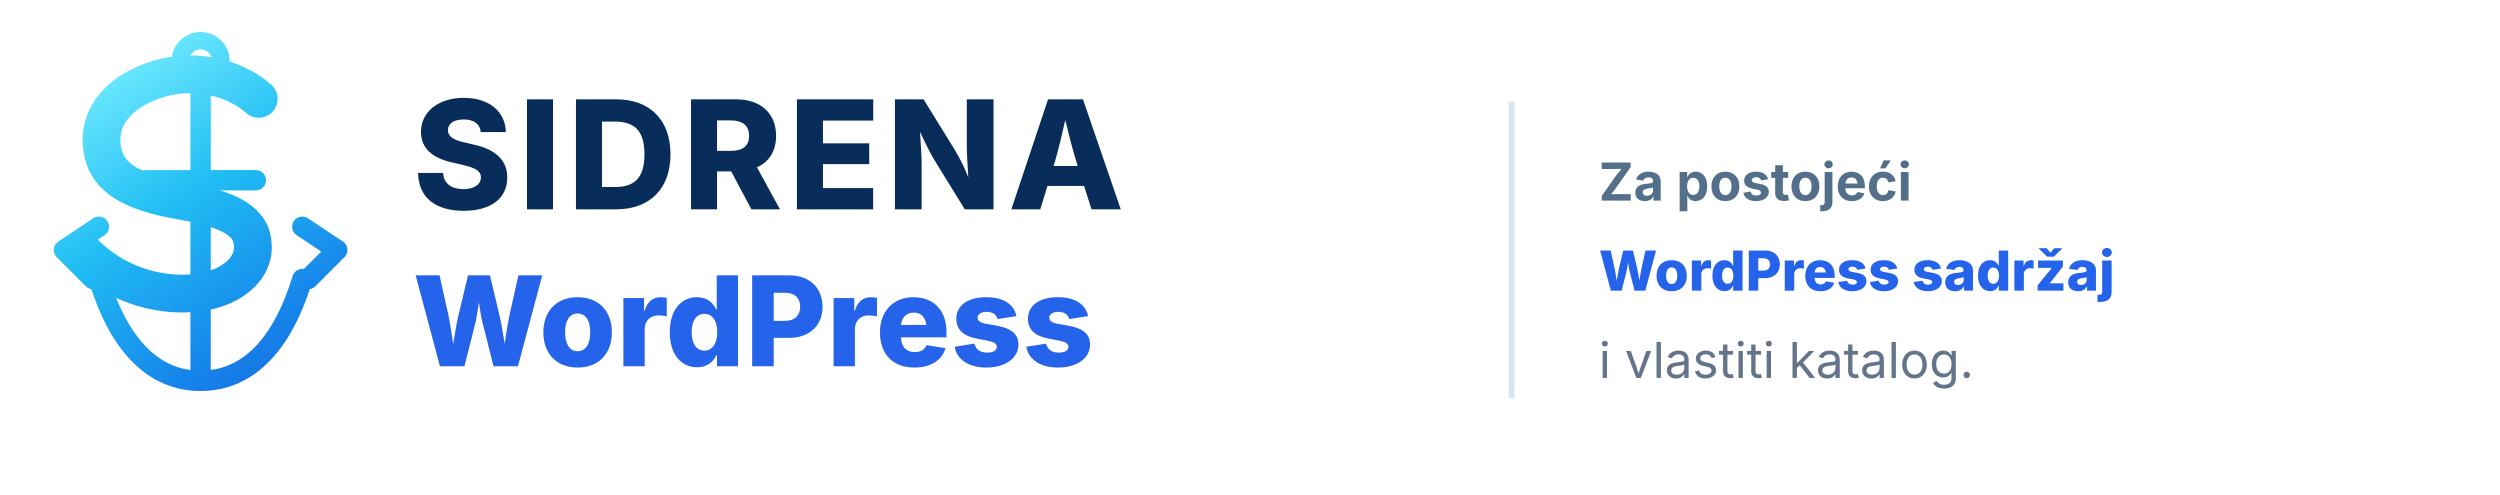
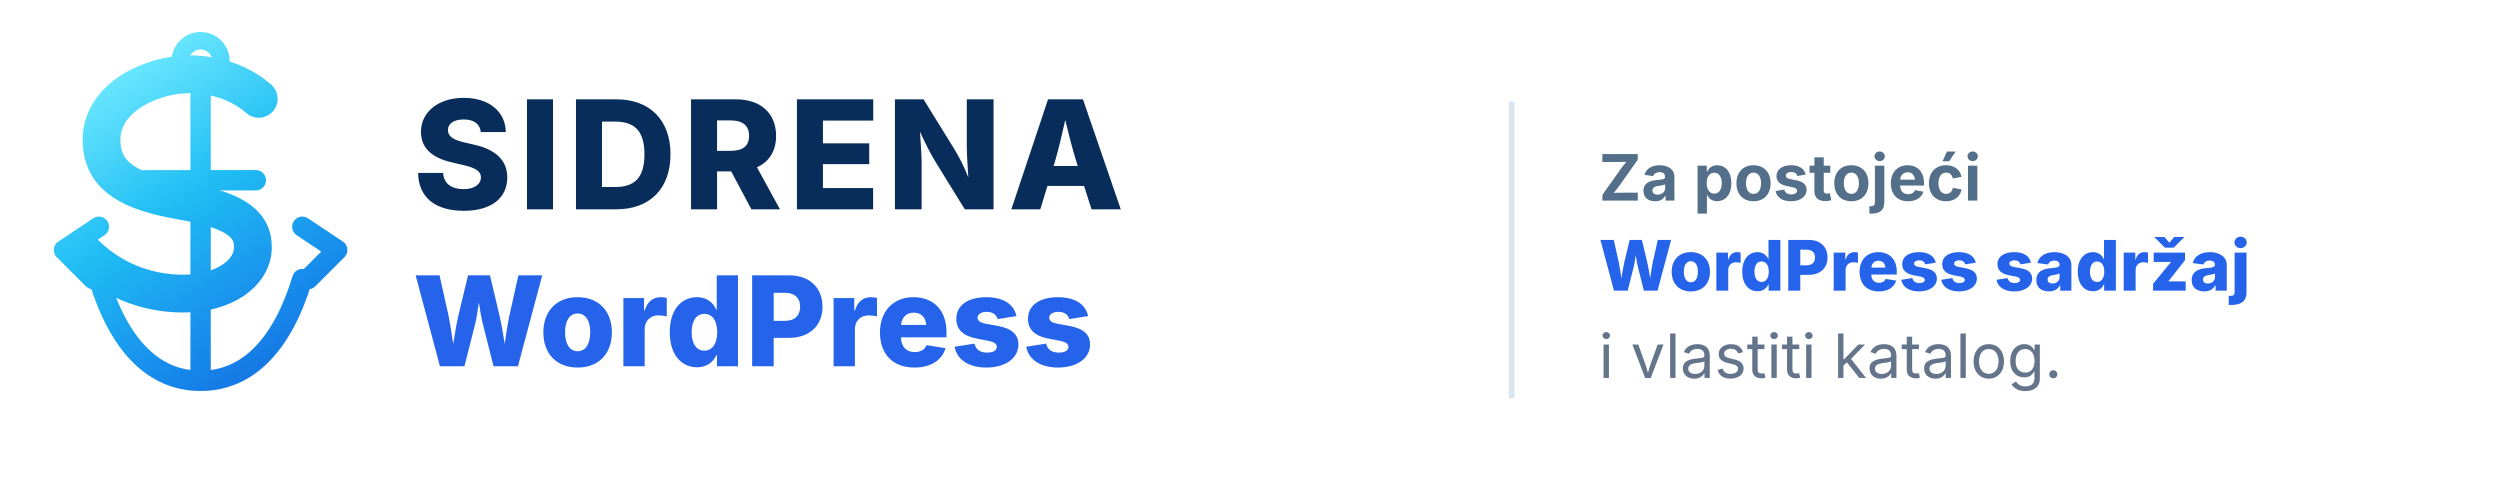
<svg xmlns="http://www.w3.org/2000/svg" viewBox="0 0 860 170" role="img" aria-labelledby="title desc">
  <defs>
    <linearGradient id="m" x1="28" y1="12" x2="112" y2="140" gradientUnits="userSpaceOnUse">
      <stop stop-color="#78efff" />
      <stop offset=".38" stop-color="#20bdf4" />
      <stop offset=".72" stop-color="#1685ea" />
      <stop offset="1" stop-color="#1557d6" />
    </linearGradient>
  </defs>
  <g transform="translate(7 5)">
    <path d="M82 29c-9-8-24-11-37-6-11 4-18 12-17 22 1 11 10 16 27 19 17 3 25 7 25 16 0 9-10 16-24 16-13 0-25-5-34-14" fill="none" stroke="url(#m)" stroke-width="13" stroke-linecap="round" />
    <circle cx="62" cy="16" r="7" fill="none" stroke="url(#m)" stroke-width="6" />
    <path d="M62 23v83M43 57h38M27 73l-12 8 10 10M97 73l12 8-10 10M27 91c7 23 19 35 35 35s28-12 35-35M62 106v19" fill="none" stroke="url(#m)" stroke-width="7" stroke-linecap="round" stroke-linejoin="round" />
  </g>
  <text x="142" y="72" fill="#082D5B" font-family="Inter,Segoe UI,Arial,sans-serif" font-size="52" font-weight="800" letter-spacing="2">SIDRENA</text>
  <text x="142" y="126" fill="#2563EB" font-family="Inter,Segoe UI,Arial,sans-serif" font-size="43" font-weight="800">WordPress</text>
  <line x1="520" y1="35" x2="520" y2="137" stroke="#d9e6f2" stroke-width="2" />
-   <text x="550" y="69" fill="#536f89" font-family="Inter,Segoe UI,Arial,sans-serif" font-size="18" font-weight="700">Za postojeći</text>
-   <text x="550" y="100" fill="#2563EB" font-family="Inter,Segoe UI,Arial,sans-serif" font-size="19" font-weight="800">WordPress sadržaj</text>
-   <text x="550" y="130" fill="#64748B" font-family="Inter,Segoe UI,Arial,sans-serif" font-size="17">i vlastiti katalog.</text>
+   <text x="550" y="69" fill="#536f89" font-family="Inter,Segoe UI,Arial,sans-serif" font-size="22" font-weight="700">Za postojeći</text>
+   <text x="550" y="100" fill="#2563EB" font-family="Inter,Segoe UI,Arial,sans-serif" font-size="24" font-weight="800">WordPress sadržaj</text>
+   <text x="550" y="130" fill="#64748B" font-family="Inter,Segoe UI,Arial,sans-serif" font-size="21">i vlastiti katalog.</text>
</svg>
